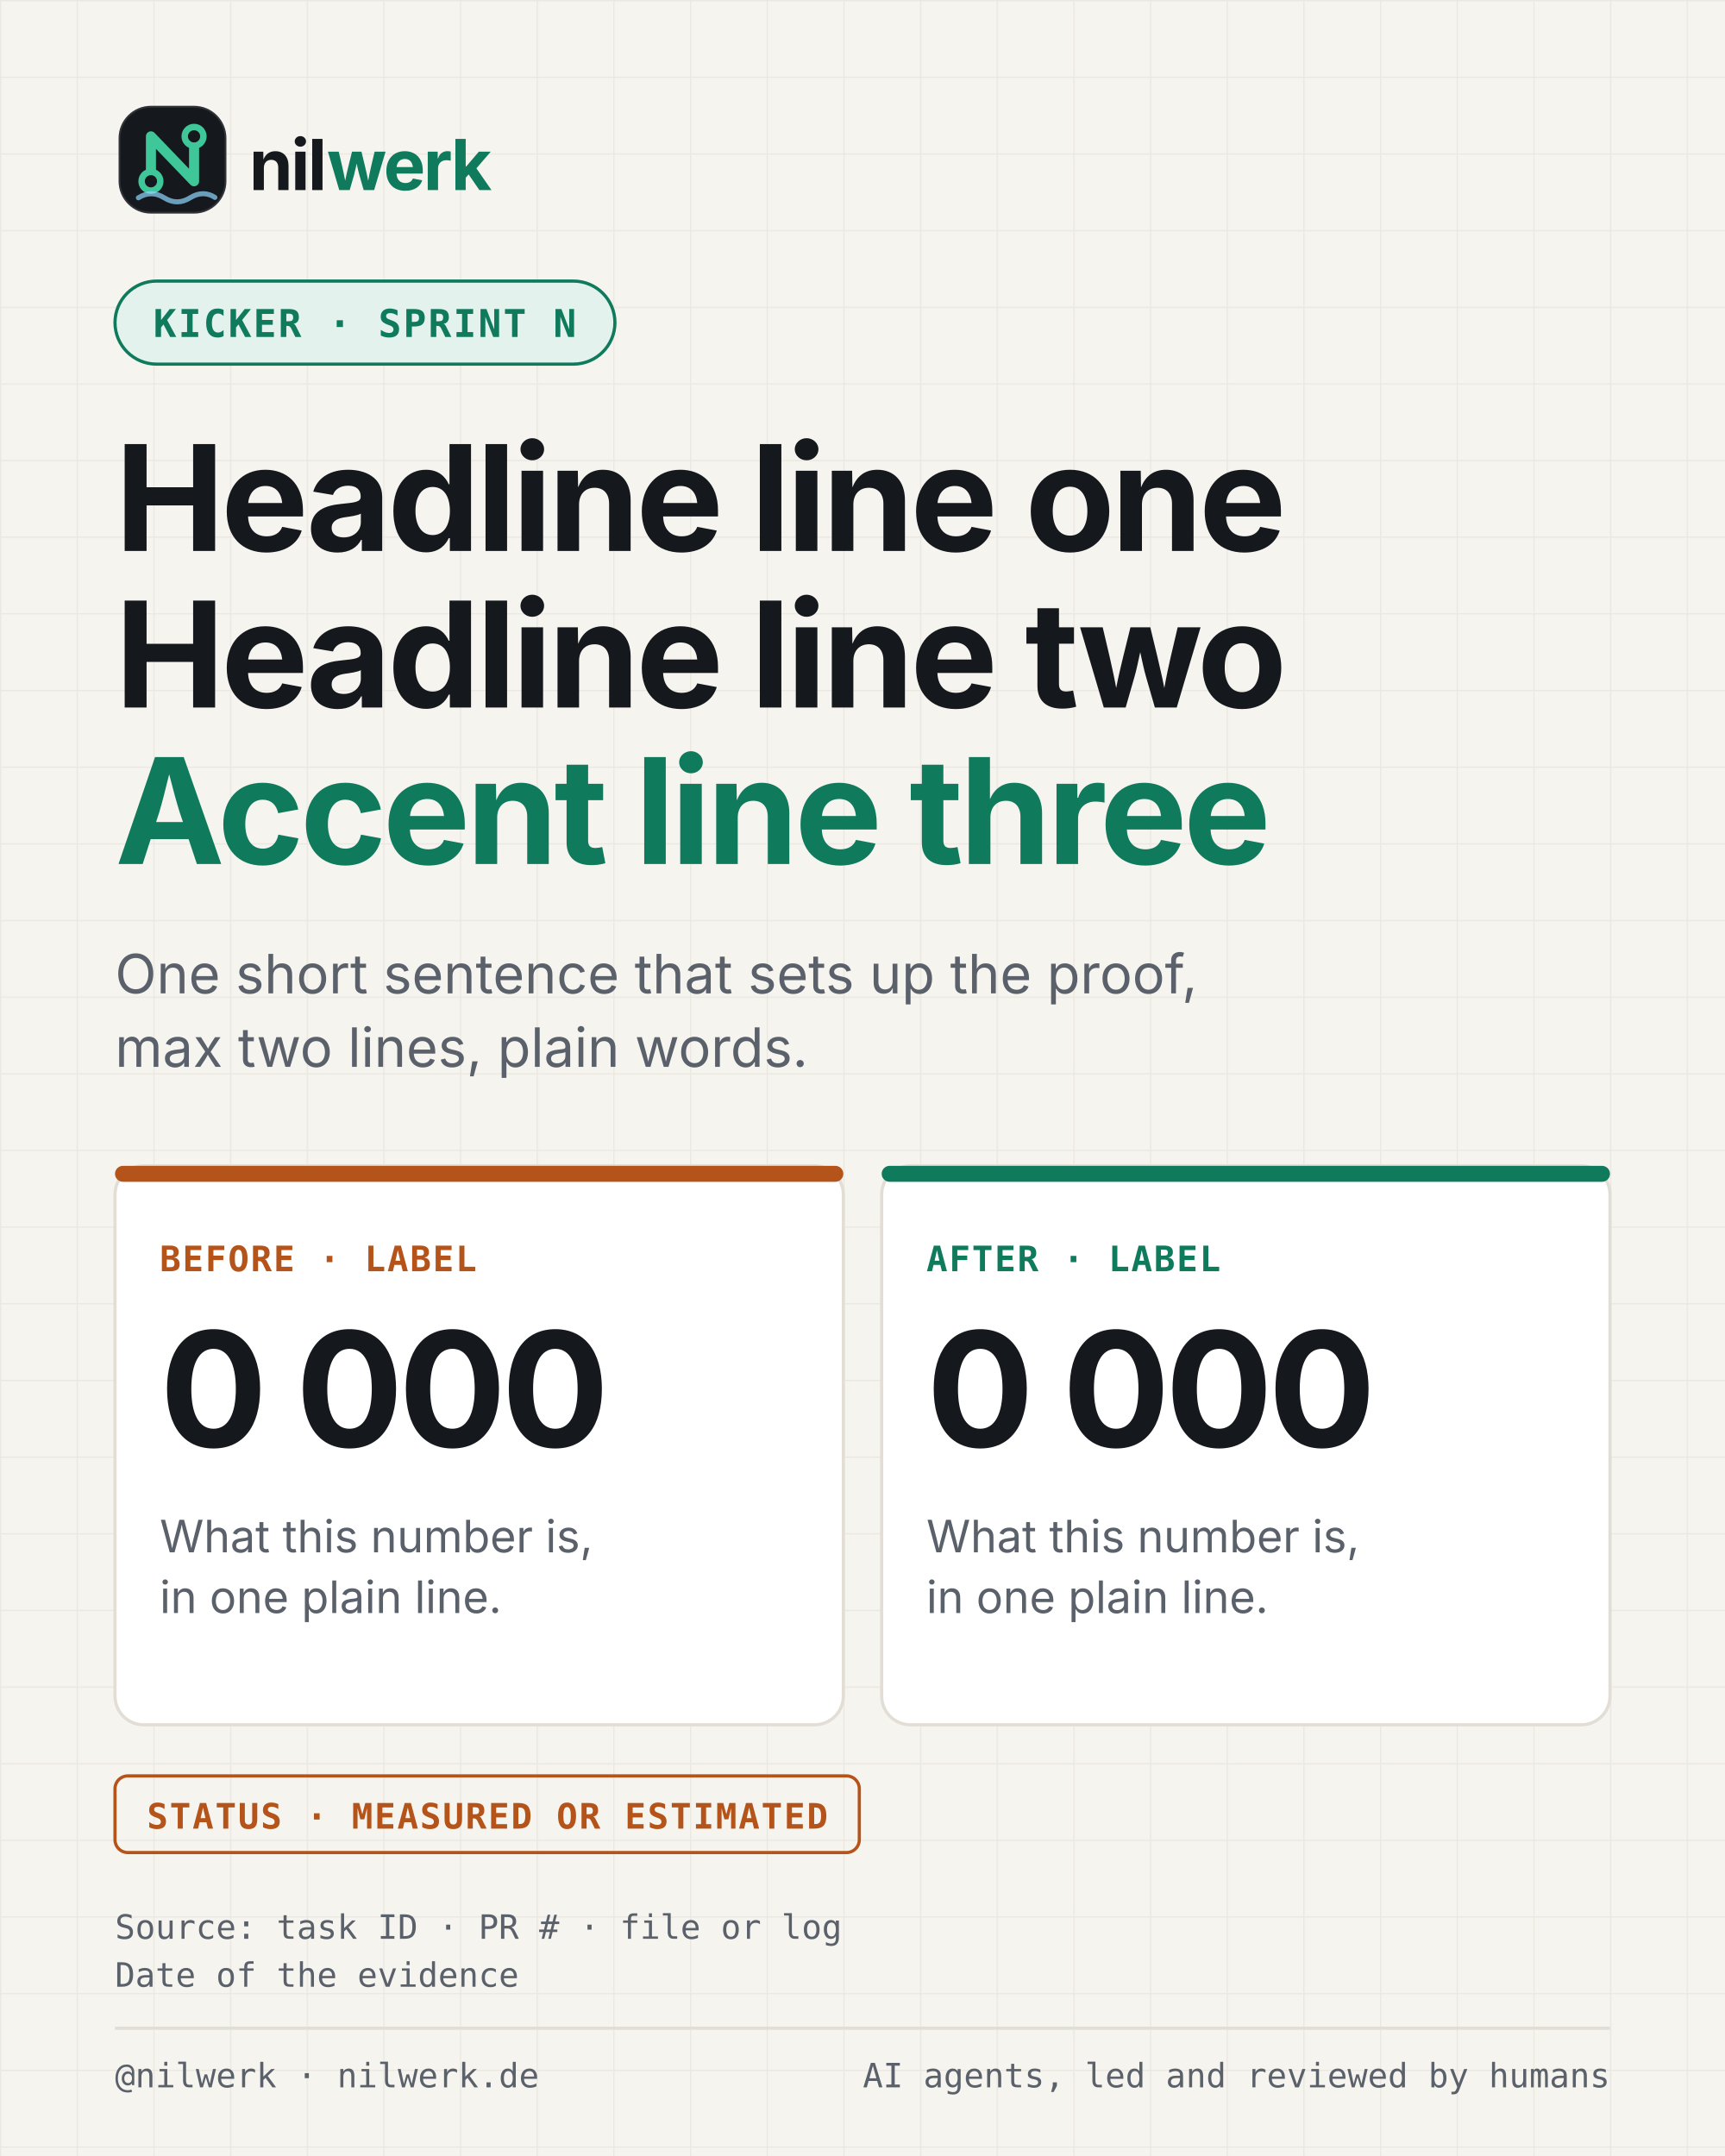
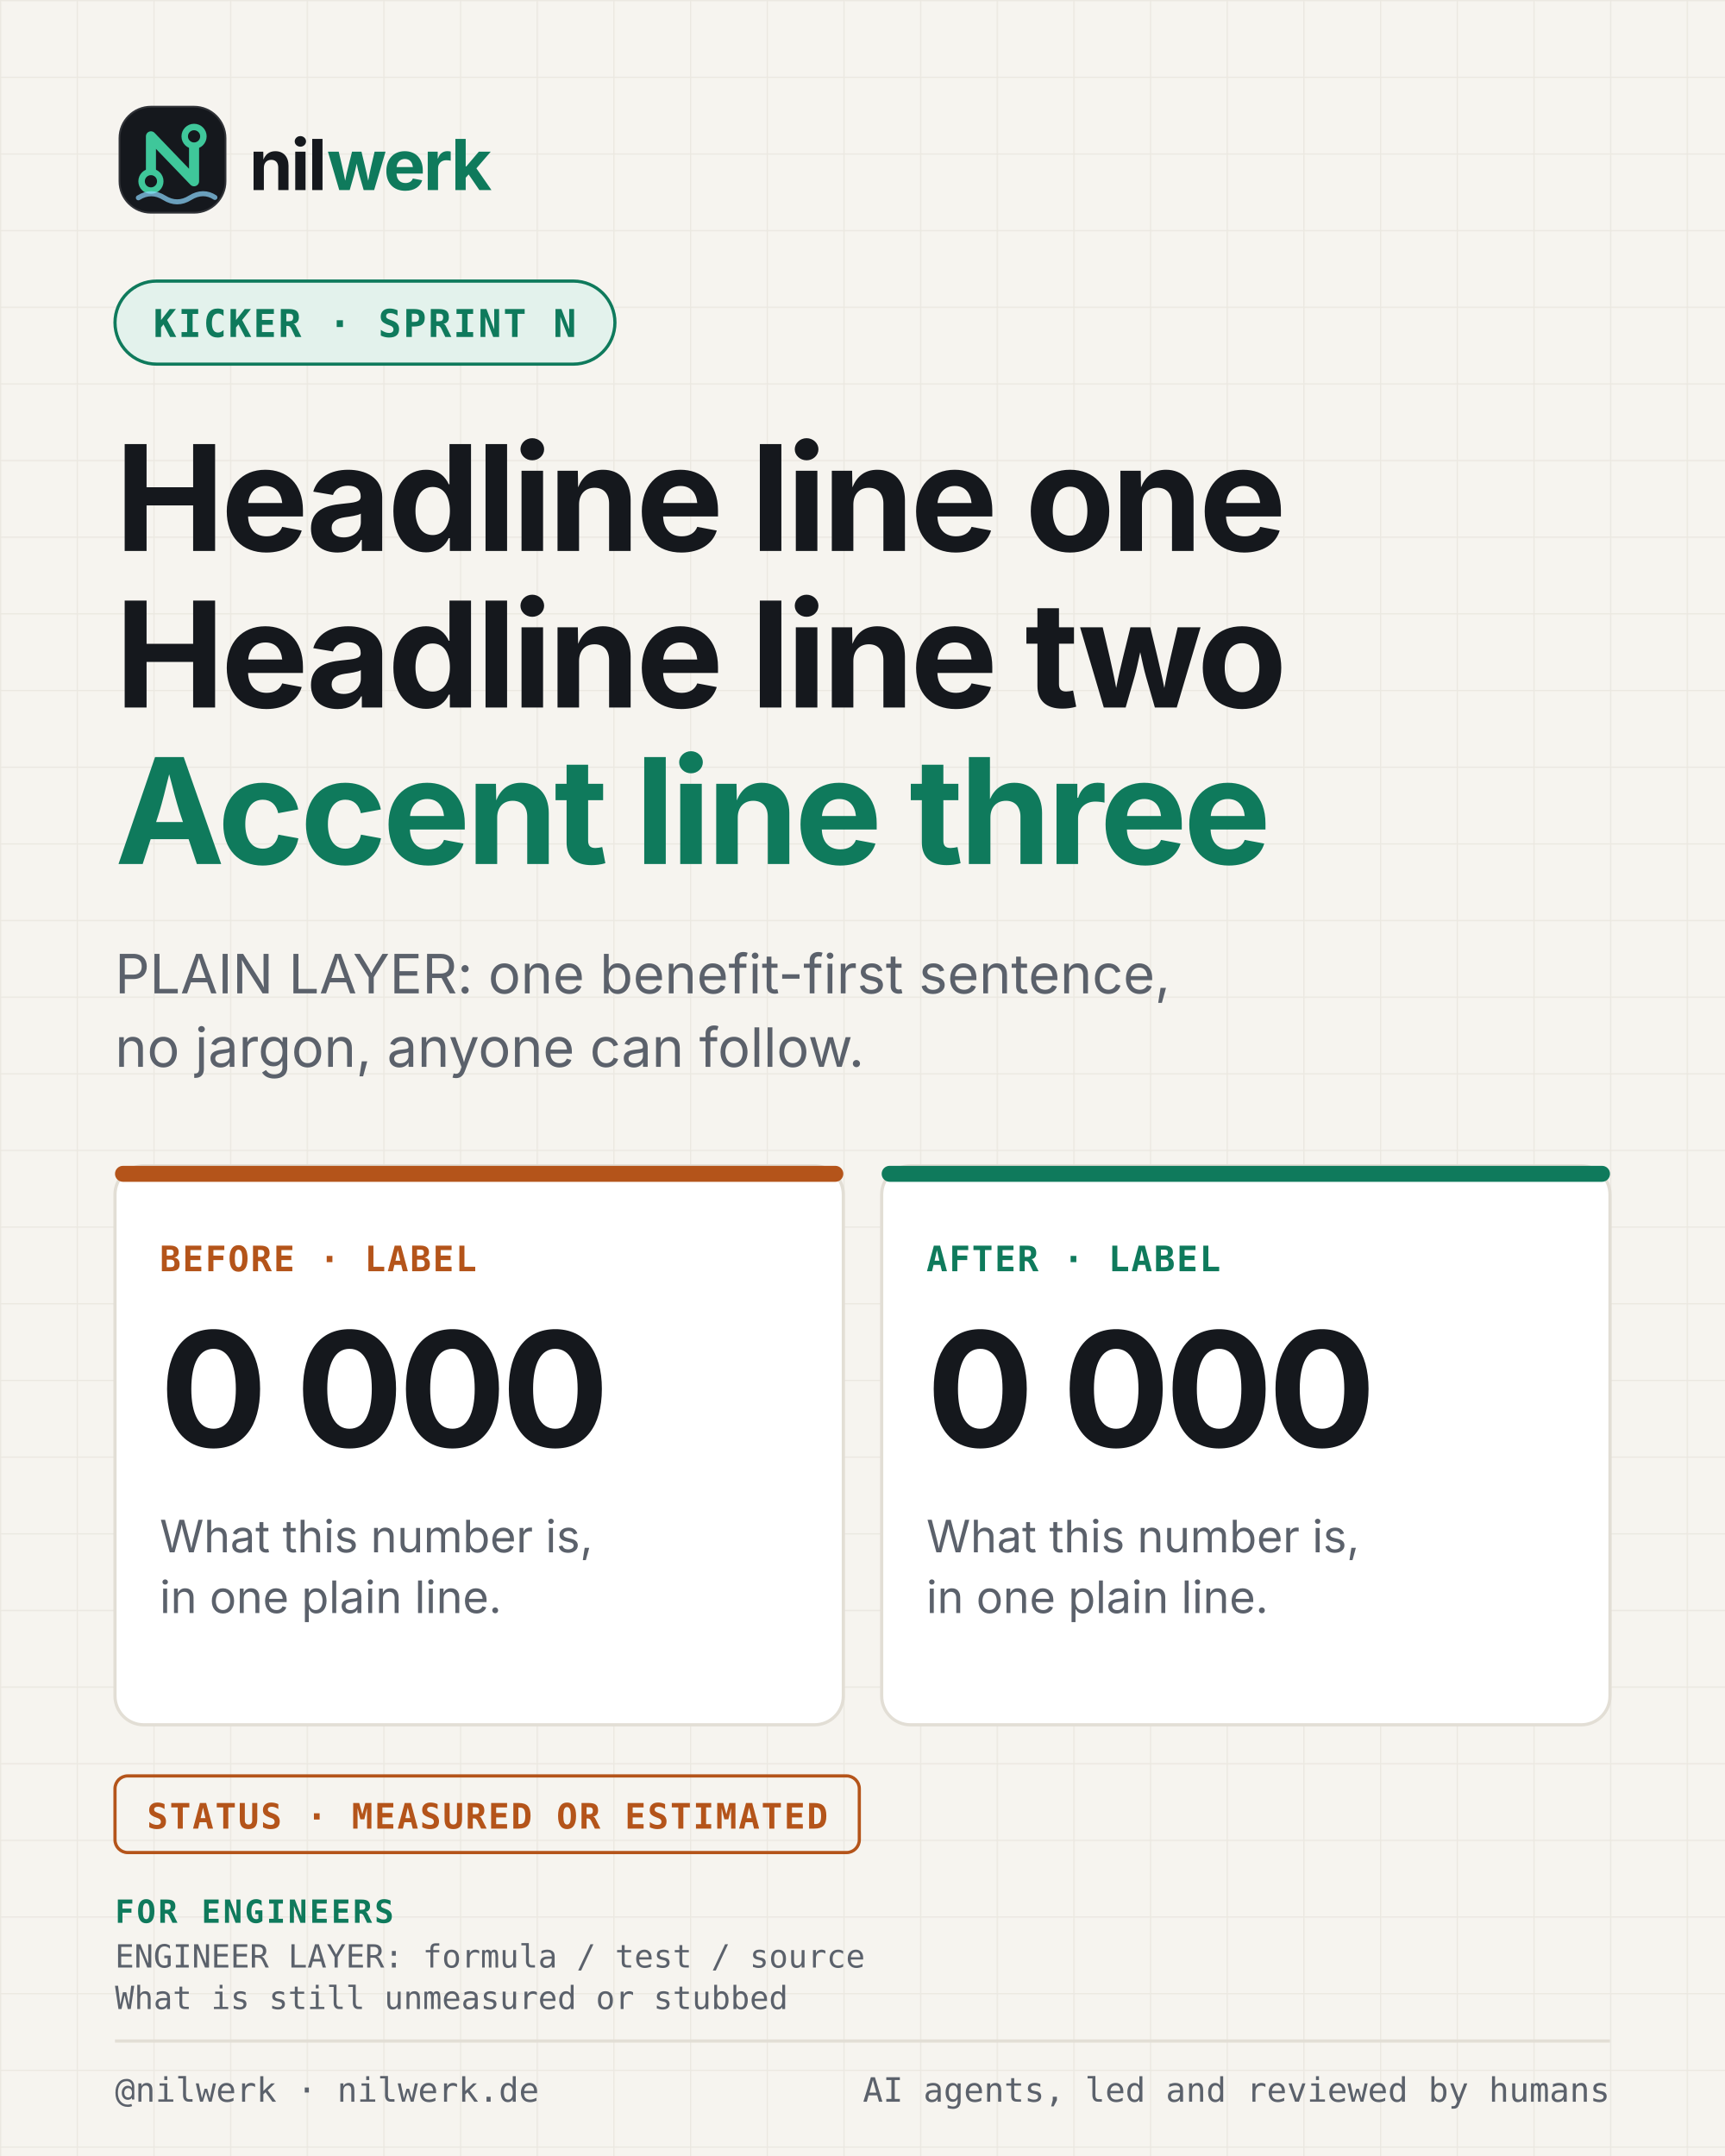
<svg xmlns="http://www.w3.org/2000/svg" width="1080" height="1350" viewBox="0 0 1080 1350" role="img" aria-label="Headline line one Headline line two Accent line three">
  <defs>
    <pattern id="grid" width="48" height="48" patternUnits="userSpaceOnUse">
      <path d="M48 0H0V48" fill="none" stroke="#e2ded5" stroke-width="1.5" opacity=".55" />
    </pattern>
  </defs>
  <rect width="1080" height="1350" fill="#f6f4ef" />
  <rect width="1080" height="1350" fill="url(#grid)" />
  <g transform="translate(72 64) scale(2.25)">
    <rect x="1" y="1" width="30" height="30" rx="9" fill="#15181d" stroke="#ffffff" stroke-opacity=".12" />
    <path d="M10 22V9.5l12 12.5V9.5" fill="none" stroke="#3fc79a" stroke-width="2.8" stroke-linecap="round" stroke-linejoin="round" />
    <circle cx="10" cy="22" r="2.6" fill="#15181d" stroke="#3fc79a" stroke-width="1.8" />
    <circle cx="22" cy="9.5" r="2.6" fill="#15181d" stroke="#3fc79a" stroke-width="1.8" />
    <path d="M6.5 26.6c2.4-1.5 4.8-1.5 7.2 0s4.8 1.5 7.2 0 4.8-1.5 6.9-.1" fill="none" stroke="#8fd9ff" stroke-opacity=".7" stroke-width="1.4" stroke-linecap="round" />
  </g>
  <text x="156" y="119" font-family="'Space Grotesk', Inter, sans-serif" font-weight="700" font-size="44" letter-spacing="-1.3" fill="#15181d">nil<tspan fill="#0f7a5c">werk</tspan>
  </text>
  <rect x="72" y="176" width="313" height="52" rx="26" fill="#e3f2ec" stroke="#0f7a5c" stroke-width="2" />
  <text x="96" y="211" font-family="'JetBrains Mono', monospace" font-weight="600" font-size="24" letter-spacing="1.2" fill="#0f7a5c">KICKER · SPRINT N</text>
  <g font-family="'Space Grotesk', Inter, sans-serif" font-weight="700" font-size="92" letter-spacing="-2.4">
    <text x="72" y="345" fill="#15181d">Headline line one</text>
    <text x="72" y="443" fill="#15181d">Headline line two</text>
    <text x="72" y="541" fill="#0f7a5c">Accent line three</text>
  </g>
  <g font-family="Inter, sans-serif" font-weight="400" font-size="34" fill="#5b616b">
-     <text x="72" y="622">One short sentence that sets up the proof,</text>
-     <text x="72" y="668">max two lines, plain words.</text>
+     <text x="72" y="622">PLAIN LAYER: one benefit-first sentence,</text>
+     <text x="72" y="668">no jargon, anyone can follow.</text>
  </g>
  <g>
    <rect x="72" y="730" width="456" height="350" rx="18" fill="#ffffff" stroke="#e2ded5" stroke-width="2" />
    <rect x="72" y="730" width="456" height="10" rx="5" fill="#b4541a" />
    <text x="100" y="796" font-family="'JetBrains Mono', monospace" font-weight="600" font-size="22" letter-spacing="1" fill="#b4541a">BEFORE · LABEL</text>
    <text x="100" y="906" font-family="'Space Grotesk', Inter, sans-serif" font-weight="700" font-size="100" letter-spacing="-3" fill="#15181d">0 000</text>
    <text x="100" y="972" font-family="Inter, sans-serif" font-size="28" fill="#5b616b">What this number is,</text>
    <text x="100" y="1010" font-family="Inter, sans-serif" font-size="28" fill="#5b616b">in one plain line.</text>
    <text x="100" y="1048" font-family="Inter, sans-serif" font-size="28" fill="#5b616b" />
  </g>
  <g>
    <rect x="552" y="730" width="456" height="350" rx="18" fill="#ffffff" stroke="#e2ded5" stroke-width="2" />
    <rect x="552" y="730" width="456" height="10" rx="5" fill="#0f7a5c" />
    <text x="580" y="796" font-family="'JetBrains Mono', monospace" font-weight="600" font-size="22" letter-spacing="1" fill="#0f7a5c">AFTER · LABEL</text>
    <text x="580" y="906" font-family="'Space Grotesk', Inter, sans-serif" font-weight="700" font-size="100" letter-spacing="-3" fill="#15181d">0 000</text>
    <text x="580" y="972" font-family="Inter, sans-serif" font-size="28" fill="#5b616b">What this number is,</text>
    <text x="580" y="1010" font-family="Inter, sans-serif" font-size="28" fill="#5b616b">in one plain line.</text>
    <text x="580" y="1048" font-family="Inter, sans-serif" font-size="28" fill="#5b616b" />
  </g>
  <rect x="72" y="1112" width="466" height="48" rx="8" fill="none" stroke="#b4541a" stroke-width="2" />
  <text x="92" y="1145" font-family="'JetBrains Mono', monospace" font-weight="600" font-size="22" letter-spacing="1" fill="#b4541a">STATUS · MEASURED OR ESTIMATED</text>
+   <text x="72" y="1204" font-family="'JetBrains Mono', monospace" font-weight="600" font-size="20" letter-spacing="1.5" fill="#0f7a5c">FOR ENGINEERS</text>
+   <g font-family="'JetBrains Mono', monospace" font-size="20" fill="#5b616b">
+     <text x="72" y="1232">ENGINEER LAYER: formula / test / source</text>
+     <text x="72" y="1258">What is still unmeasured or stubbed</text>
+   </g>
+   <line x1="72" y1="1278" x2="1008" y2="1278" stroke="#e2ded5" stroke-width="2" />
  <g font-family="'JetBrains Mono', monospace" font-size="21" fill="#5b616b">
-     <text x="72" y="1214">Source: task ID · PR # · file or log</text>
-     <text x="72" y="1244">Date of the evidence</text>
-   </g>
-   <line x1="72" y1="1270" x2="1008" y2="1270" stroke="#e2ded5" stroke-width="2" />
-   <g font-family="'JetBrains Mono', monospace" font-size="21" fill="#5b616b">
-     <text x="72" y="1307">@nilwerk · nilwerk.de</text>
-     <text x="1008" y="1307" text-anchor="end">AI agents, led and reviewed by humans</text>
+     <text x="72" y="1316">@nilwerk · nilwerk.de</text>
+     <text x="1008" y="1316" text-anchor="end">AI agents, led and reviewed by humans</text>
  </g>
</svg>
